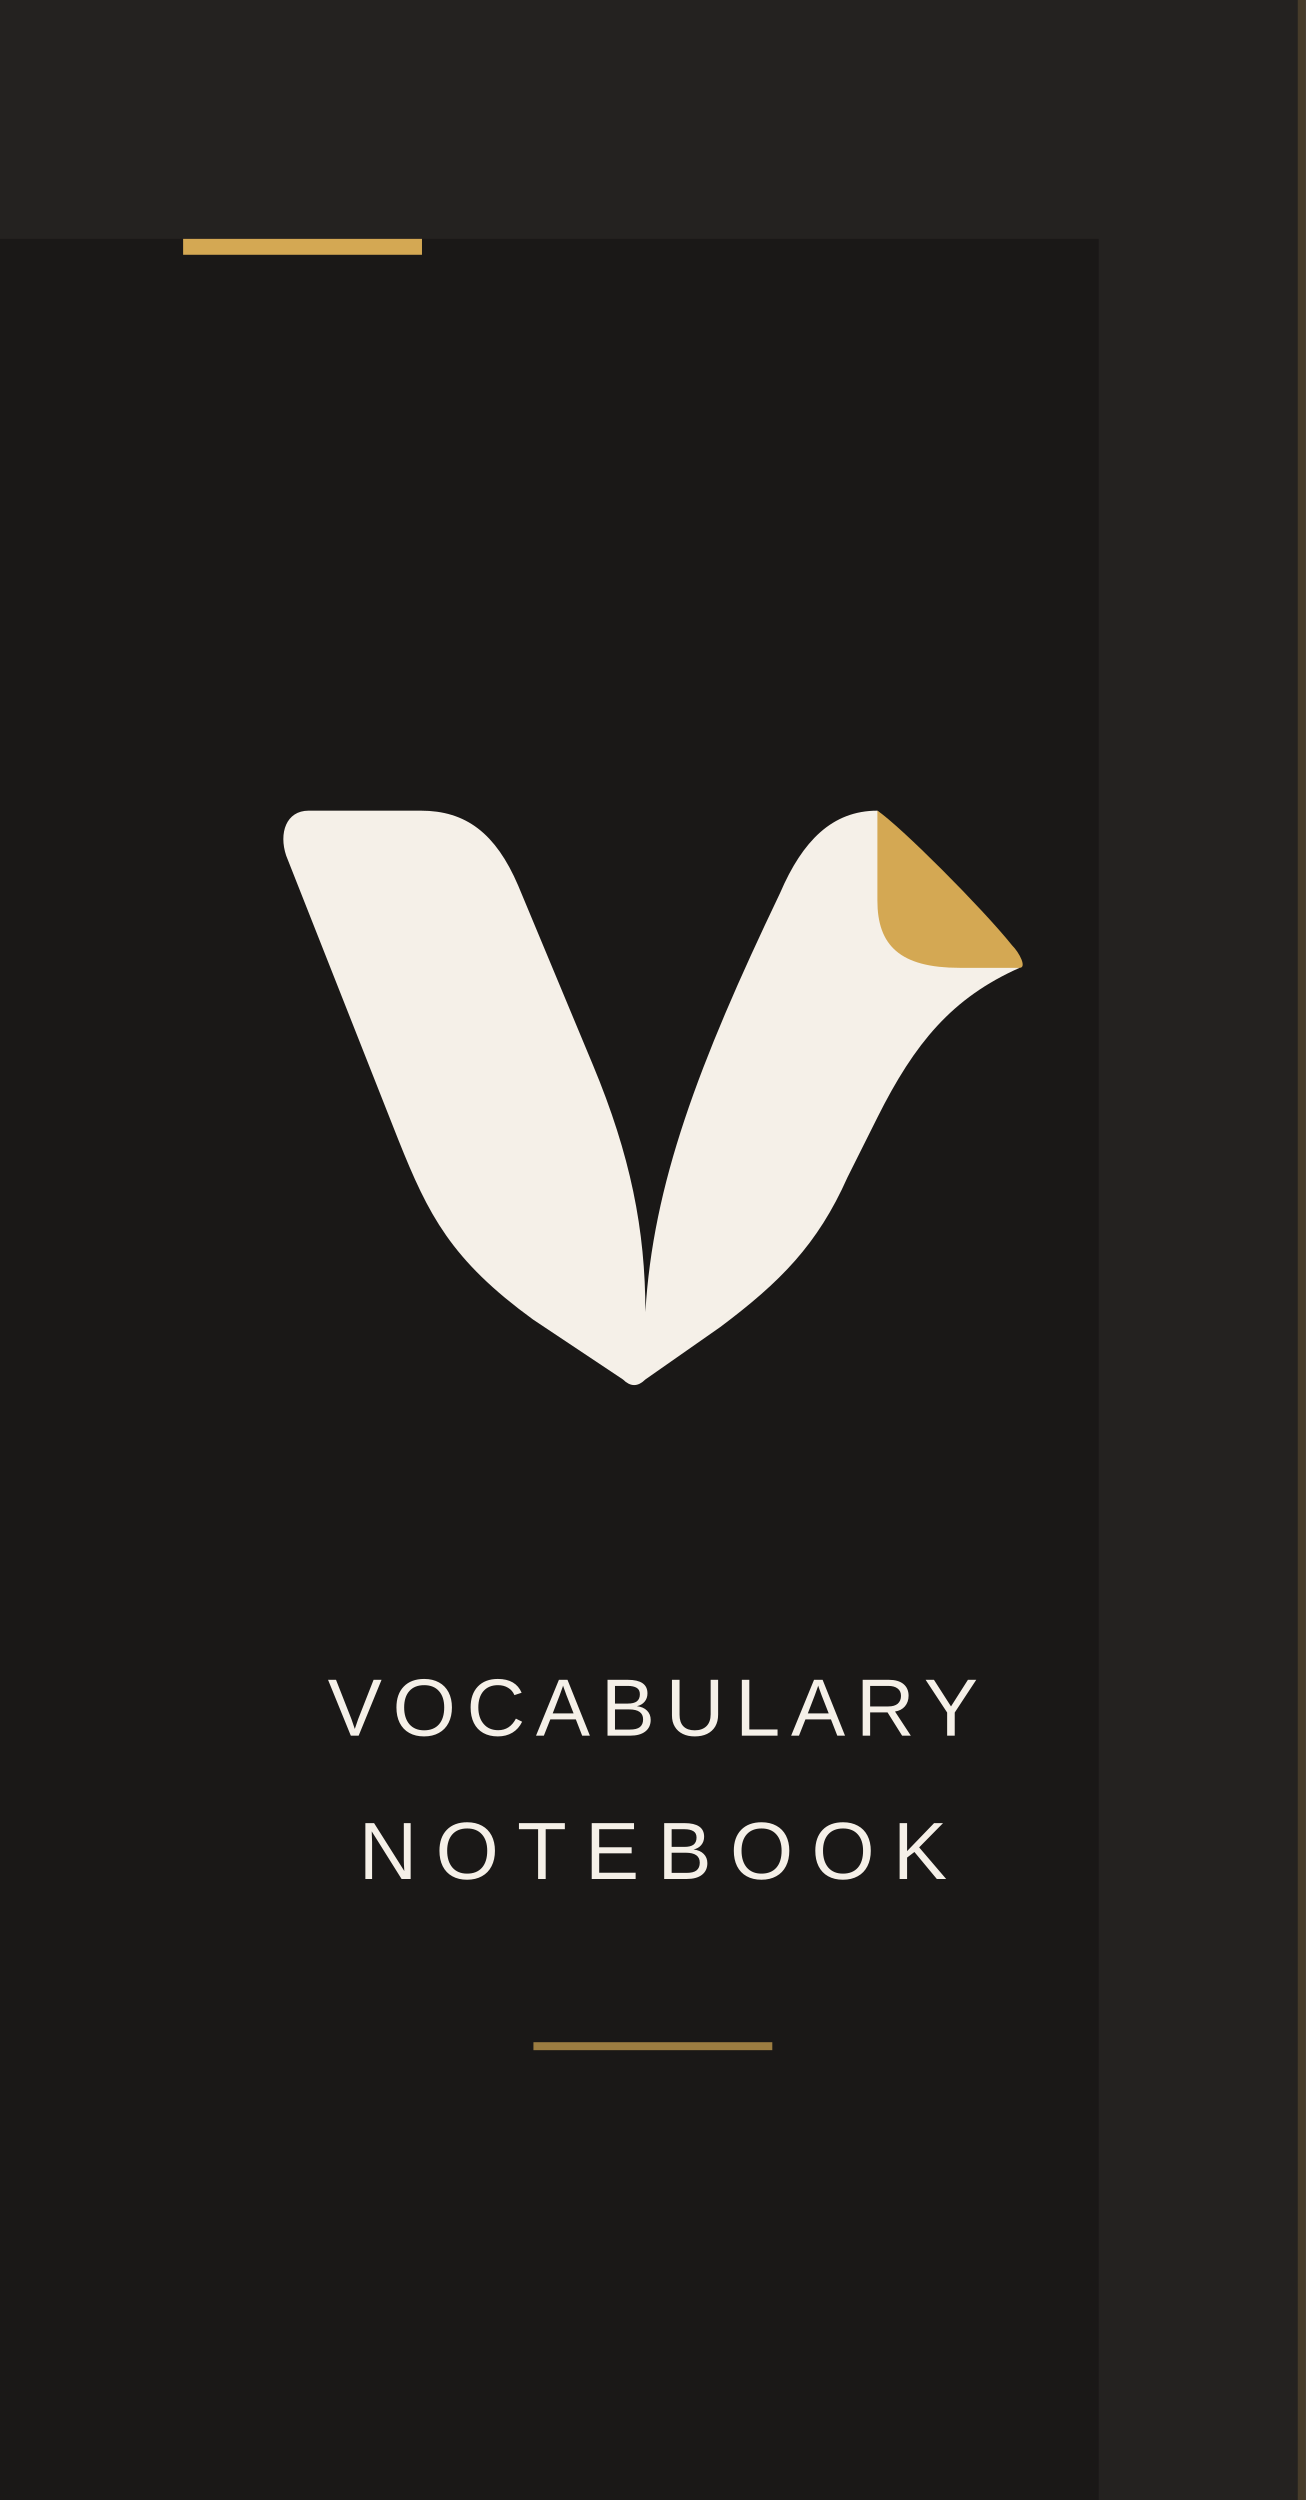
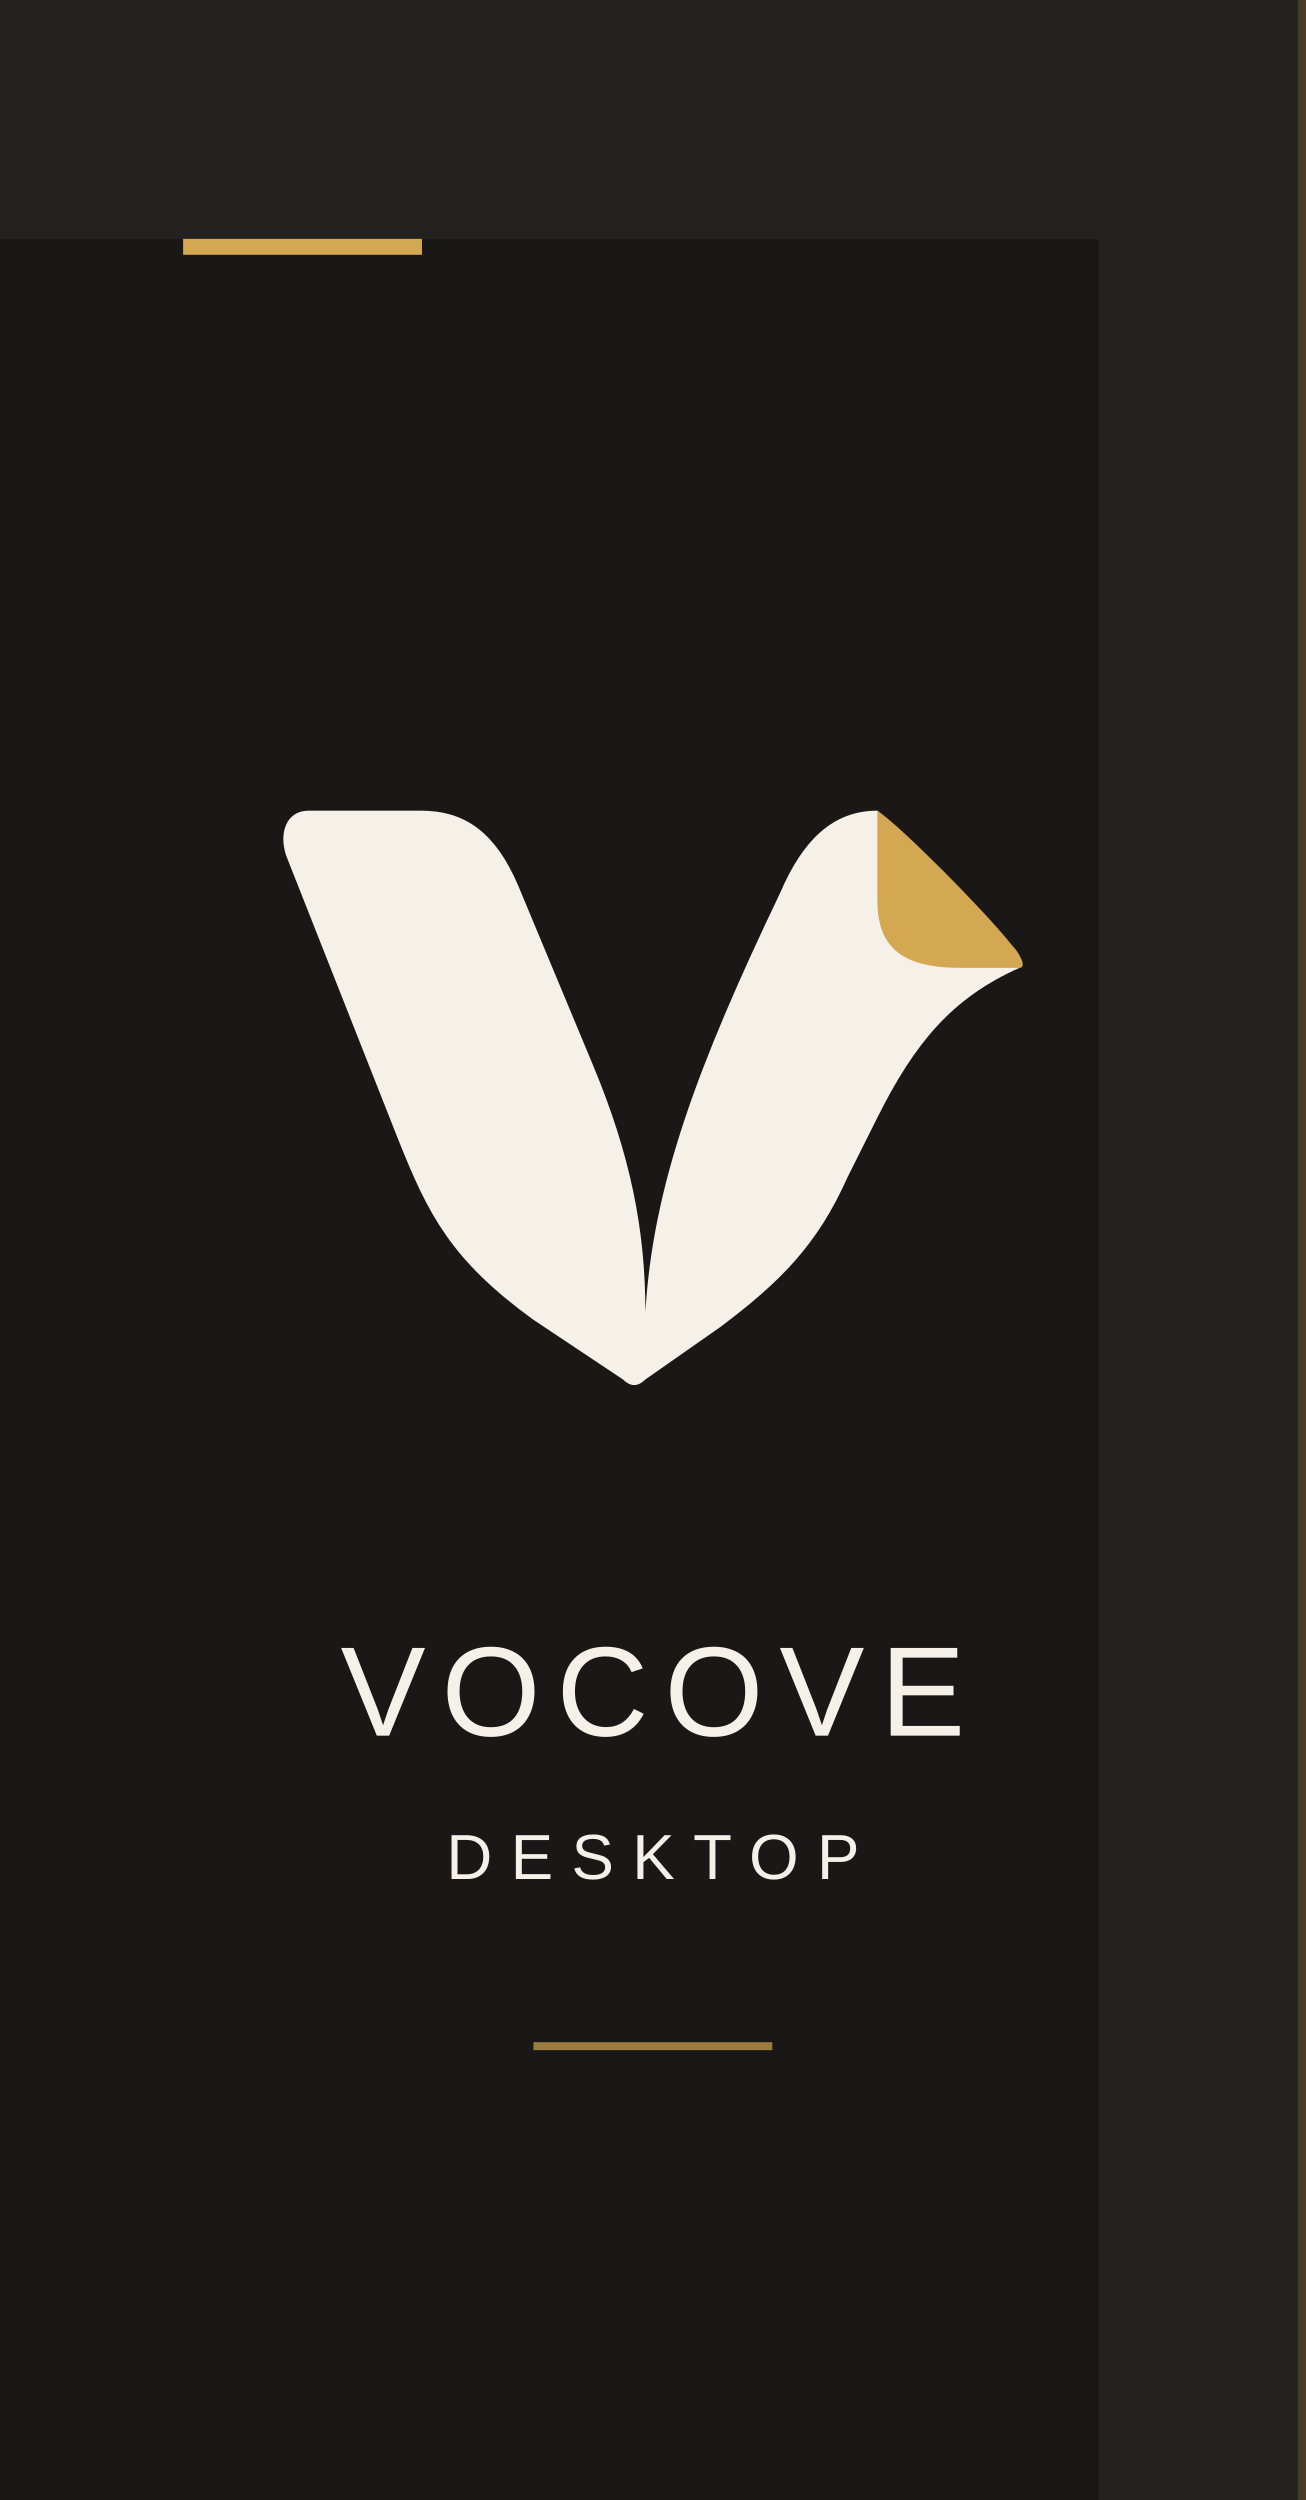
<svg xmlns="http://www.w3.org/2000/svg" width="164" height="314" viewBox="0 0 164 314" fill="none">
  <rect width="164" height="314" fill="#1a1817" />
  <path d="M0 0H164V314H138V30H0V0Z" fill="#242220" />
  <path d="M23 31H53" stroke="#d4a853" stroke-width="2" />
  <g transform="translate(35 99) scale(.94)">
    <path d="M4 3H19C25 3 29 6 32 13L42 37C47 49 49 59 49 70C50 53 56 37 67 14C70 7 74 3 80 3L99 24C90 28 85 34 80 44L76 52C72 61 67 66 59 72L49 79C48 80 47 80 46 79L34 71C23 63 20 57 16 47L1 9C0 6 1 3 4 3Z" fill="#f5f0e8" />
    <path d="M80 3C83 5 94 16 98 21C99 22 100 24 99 24H91C83 24 80 21 80 15V3Z" fill="#d4a853" />
  </g>
-   <text x="82" y="218" fill="#f5f0e8" text-anchor="middle" font-family="Arial, Helvetica, sans-serif" font-size="10.2" letter-spacing="1.35">VOCABULARY</text>
-   <text x="82" y="236" fill="#f5f0e8" text-anchor="middle" font-family="Arial, Helvetica, sans-serif" font-size="10.2" letter-spacing="2.3">NOTEBOOK</text>
+   <text x="82" y="218" fill="#f5f0e8" text-anchor="middle" font-family="Arial, Helvetica, sans-serif" font-size="16" letter-spacing="2">VOCOVE</text>
+   <text x="82" y="236" fill="#f5f0e8" text-anchor="middle" font-family="Arial, Helvetica, sans-serif" font-size="8" letter-spacing="2.3">DESKTOP</text>
  <path d="M67 257H97" stroke="#d4a853" stroke-opacity=".7" />
  <path d="M163.5 0V314" stroke="#d4a853" stroke-opacity=".2" />
</svg>
